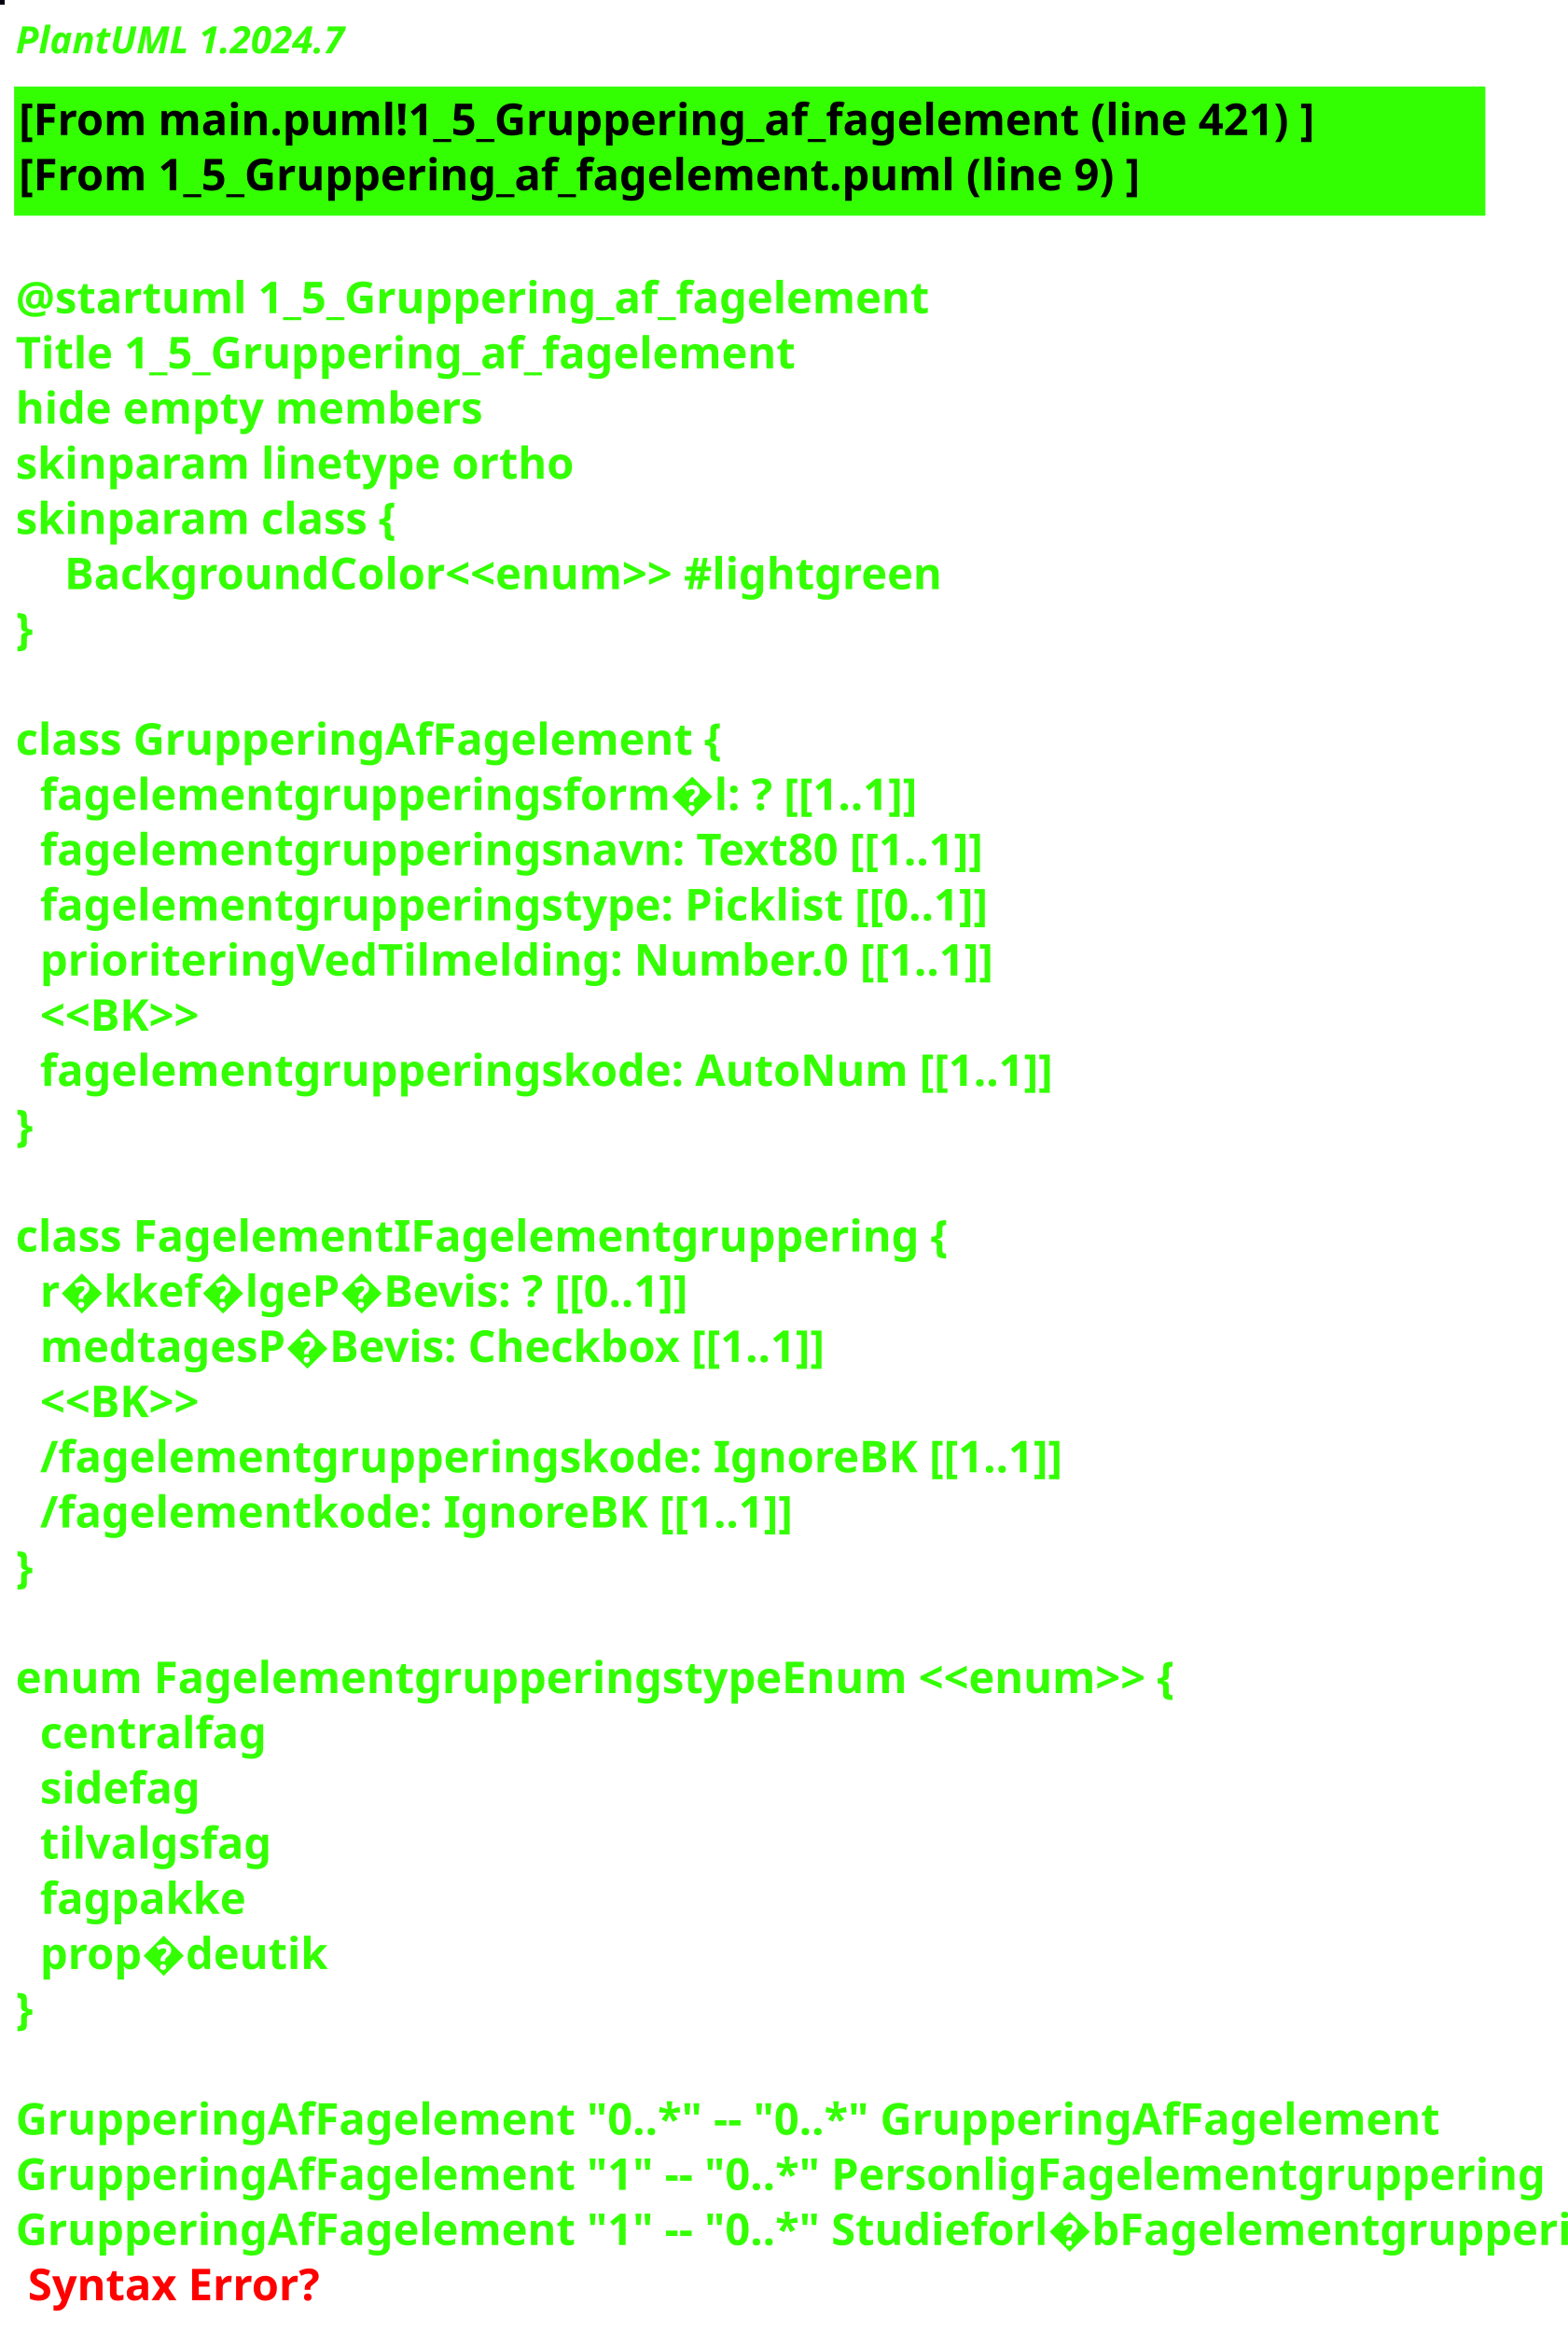
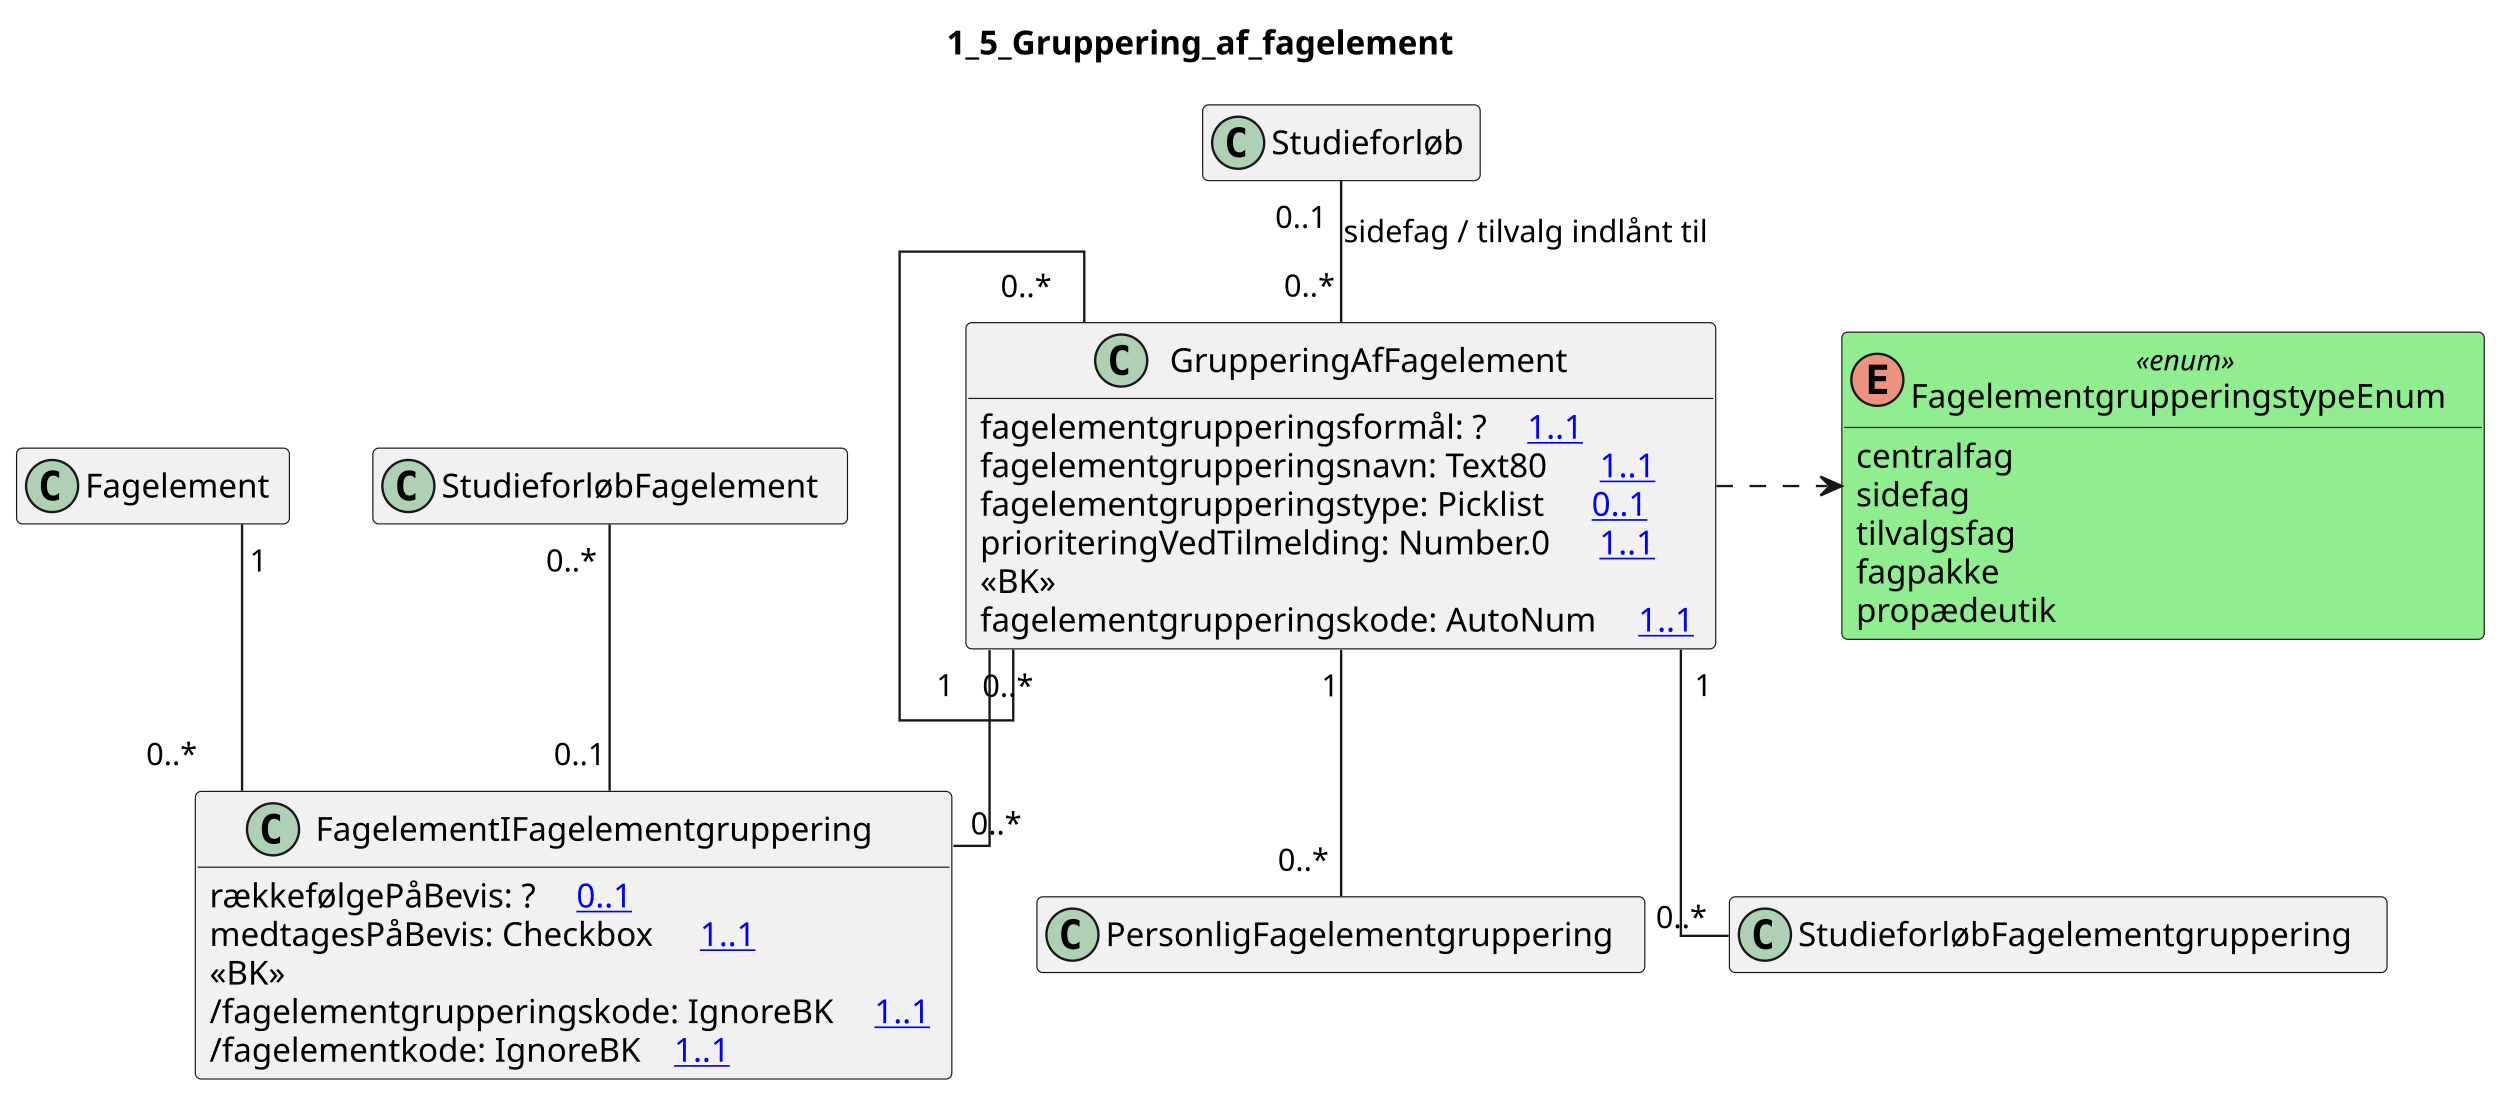
- <svg xmlns="http://www.w3.org/2000/svg" contentStyleType="text/css" height="744px" preserveAspectRatio="none" style="width:500px;height:744px;background:#000000;" version="1.1" viewBox="0 0 500 744" width="500px" zoomAndPan="magnify">
+ <svg xmlns="http://www.w3.org/2000/svg" xmlns:xlink="http://www.w3.org/1999/xlink" contentStyleType="text/css" height="462px" preserveAspectRatio="none" style="width:1056px;height:462px;background:#FFFFFF;" version="1.1" viewBox="0 0 1056 462" width="1056px" zoomAndPan="magnify">
  <defs />
  <g>
-     <rect fill="#06020E" height="1" style="stroke:#06020E;stroke-width:1.0;" width="1" x="0" y="0" />
-     <text fill="#33FF02" font-family="sans-serif" font-size="12" font-style="italic" font-weight="bold" lengthAdjust="spacing" textLength="105.375" x="5" y="17">PlantUML 1.2024.7</text>
-     <rect fill="#33FF02" height="40.219" style="stroke:#33FF02;stroke-width:1.0;" width="468.392" x="5" y="28.094" />
-     <text fill="#000000" font-family="sans-serif" font-size="14" font-weight="bold" lengthAdjust="spacing" textLength="400.647" x="6" y="43.094">[From main.puml!1_5_Gruppering_af_fagelement (line 421) ]</text>
-     <text fill="#000000" font-family="sans-serif" font-size="14" font-weight="bold" lengthAdjust="spacing" textLength="347.737" x="6" y="60.703">[From 1_5_Gruppering_af_fagelement.puml (line 9) ]</text>
-     <text fill="#33FF02" font-family="sans-serif" font-size="14" font-weight="bold" lengthAdjust="spacing" textLength="3.89" x="5" y="82.312"> </text>
-     <text fill="#33FF02" font-family="sans-serif" font-size="14" font-weight="bold" lengthAdjust="spacing" textLength="282.071" x="5" y="99.922">@startuml 1_5_Gruppering_af_fagelement</text>
-     <text fill="#33FF02" font-family="sans-serif" font-size="14" font-weight="bold" lengthAdjust="spacing" textLength="241.965" x="5" y="117.531">Title 1_5_Gruppering_af_fagelement</text>
-     <text fill="#33FF02" font-family="sans-serif" font-size="14" font-weight="bold" lengthAdjust="spacing" textLength="140.048" x="5" y="135.141">hide empty members</text>
-     <text fill="#33FF02" font-family="sans-serif" font-size="14" font-weight="bold" lengthAdjust="spacing" textLength="166.482" x="5" y="152.75">skinparam linetype ortho</text>
-     <text fill="#33FF02" font-family="sans-serif" font-size="14" font-weight="bold" lengthAdjust="spacing" textLength="118.296" x="5" y="170.359">skinparam class {</text>
-     <text fill="#33FF02" font-family="sans-serif" font-size="14" font-weight="bold" lengthAdjust="spacing" textLength="267.613" x="20.559" y="187.969">BackgroundColor&lt;&lt;enum&gt;&gt; #lightgreen</text>
-     <text fill="#33FF02" font-family="sans-serif" font-size="14" font-weight="bold" lengthAdjust="spacing" textLength="5.448" x="5" y="205.578">}</text>
-     <text fill="#33FF02" font-family="sans-serif" font-size="14" font-weight="bold" lengthAdjust="spacing" textLength="3.89" x="5" y="223.188"> </text>
-     <text fill="#33FF02" font-family="sans-serif" font-size="14" font-weight="bold" lengthAdjust="spacing" textLength="217.055" x="5" y="240.797">class GrupperingAfFagelement {</text>
-     <text fill="#33FF02" font-family="sans-serif" font-size="14" font-weight="bold" lengthAdjust="spacing" textLength="264.072" x="12.779" y="258.406">fagelementgrupperingsform�l: ? [[1..1]]</text>
-     <text fill="#33FF02" font-family="sans-serif" font-size="14" font-weight="bold" lengthAdjust="spacing" textLength="287.055" x="12.779" y="276.016">fagelementgrupperingsnavn: Text80 [[1..1]]</text>
-     <text fill="#33FF02" font-family="sans-serif" font-size="14" font-weight="bold" lengthAdjust="spacing" textLength="287.834" x="12.779" y="293.625">fagelementgrupperingstype: Picklist [[0..1]]</text>
-     <text fill="#33FF02" font-family="sans-serif" font-size="14" font-weight="bold" lengthAdjust="spacing" textLength="289.358" x="12.779" y="311.234">prioriteringVedTilmelding: Number.0 [[1..1]]</text>
-     <text fill="#33FF02" font-family="sans-serif" font-size="14" font-weight="bold" lengthAdjust="spacing" textLength="52.924" x="12.779" y="328.844">&lt;&lt;BK&gt;&gt;</text>
-     <text fill="#33FF02" font-family="sans-serif" font-size="14" font-weight="bold" lengthAdjust="spacing" textLength="305.683" x="12.779" y="346.453">fagelementgrupperingskode: AutoNum [[1..1]]</text>
-     <text fill="#33FF02" font-family="sans-serif" font-size="14" font-weight="bold" lengthAdjust="spacing" textLength="5.448" x="5" y="364.062">}</text>
-     <text fill="#33FF02" font-family="sans-serif" font-size="14" font-weight="bold" lengthAdjust="spacing" textLength="3.89" x="5" y="381.672"> </text>
-     <text fill="#33FF02" font-family="sans-serif" font-size="14" font-weight="bold" lengthAdjust="spacing" textLength="281.634" x="5" y="399.281">class FagelementIFagelementgruppering {</text>
-     <text fill="#33FF02" font-family="sans-serif" font-size="14" font-weight="bold" lengthAdjust="spacing" textLength="194.886" x="12.779" y="416.891">r�kkef�lgeP�Bevis: ? [[0..1]]</text>
-     <text fill="#33FF02" font-family="sans-serif" font-size="14" font-weight="bold" lengthAdjust="spacing" textLength="243.906" x="12.779" y="434.5">medtagesP�Bevis: Checkbox [[1..1]]</text>
-     <text fill="#33FF02" font-family="sans-serif" font-size="14" font-weight="bold" lengthAdjust="spacing" textLength="52.924" x="12.779" y="452.109">&lt;&lt;BK&gt;&gt;</text>
-     <text fill="#33FF02" font-family="sans-serif" font-size="14" font-weight="bold" lengthAdjust="spacing" textLength="309.586" x="12.779" y="469.719">/fagelementgrupperingskode: IgnoreBK [[1..1]]</text>
-     <text fill="#33FF02" font-family="sans-serif" font-size="14" font-weight="bold" lengthAdjust="spacing" textLength="227.917" x="12.779" y="487.328">/fagelementkode: IgnoreBK [[1..1]]</text>
-     <text fill="#33FF02" font-family="sans-serif" font-size="14" font-weight="bold" lengthAdjust="spacing" textLength="5.448" x="5" y="504.938">}</text>
-     <text fill="#33FF02" font-family="sans-serif" font-size="14" font-weight="bold" lengthAdjust="spacing" textLength="3.89" x="5" y="522.547"> </text>
-     <text fill="#33FF02" font-family="sans-serif" font-size="14" font-weight="bold" lengthAdjust="spacing" textLength="351.641" x="5" y="540.156">enum FagelementgrupperingstypeEnum &lt;&lt;enum&gt;&gt; {</text>
-     <text fill="#33FF02" font-family="sans-serif" font-size="14" font-weight="bold" lengthAdjust="spacing" textLength="66.91" x="12.779" y="557.766">centralfag</text>
-     <text fill="#33FF02" font-family="sans-serif" font-size="14" font-weight="bold" lengthAdjust="spacing" textLength="49.014" x="12.779" y="575.375">sidefag</text>
-     <text fill="#33FF02" font-family="sans-serif" font-size="14" font-weight="bold" lengthAdjust="spacing" textLength="69.241" x="12.779" y="592.984">tilvalgsfag</text>
-     <text fill="#33FF02" font-family="sans-serif" font-size="14" font-weight="bold" lengthAdjust="spacing" textLength="60.696" x="12.779" y="610.594">fagpakke</text>
-     <text fill="#33FF02" font-family="sans-serif" font-size="14" font-weight="bold" lengthAdjust="spacing" textLength="82.831" x="12.779" y="628.203">prop�deutik</text>
-     <text fill="#33FF02" font-family="sans-serif" font-size="14" font-weight="bold" lengthAdjust="spacing" textLength="5.448" x="5" y="645.812">}</text>
-     <text fill="#33FF02" font-family="sans-serif" font-size="14" font-weight="bold" lengthAdjust="spacing" textLength="3.89" x="5" y="663.422"> </text>
-     <text fill="#33FF02" font-family="sans-serif" font-size="14" font-weight="bold" lengthAdjust="spacing" textLength="434.937" x="5" y="681.031">GrupperingAfFagelement "0..*" --  "0..*" GrupperingAfFagelement</text>
-     <text fill="#33FF02" font-family="sans-serif" font-size="14" font-weight="bold" lengthAdjust="spacing" textLength="468.392" x="5" y="698.641">GrupperingAfFagelement "1" --  "0..*" PersonligFagelementgruppering</text>
-     <text fill="#33FF02" font-family="sans-serif" font-size="14" font-weight="bold" lengthAdjust="spacing" text-decoration="wavy underline" textLength="488.981" x="5" y="716.25">GrupperingAfFagelement "1" --  "0..*" Studieforl�bFagelementgruppering</text>
-     <text fill="#FF0000" font-family="sans-serif" font-size="14" font-weight="bold" lengthAdjust="spacing" textLength="92.586" x="8.89" y="733.859">Syntax Error?</text>
+     <text fill="#000000" font-family="sans-serif" font-size="14" font-weight="bold" lengthAdjust="spacing" textLength="242.703" x="399.825" y="22.995">1_5_Gruppering_af_fagelement</text>
+     <g id="elem_GrupperingAfFagelement">
+       <rect codeLine="393" fill="#F1F1F1" height="137.781" id="GrupperingAfFagelement" rx="2.5" ry="2.5" style="stroke:#181818;stroke-width:0.5;" width="316.719" x="408" y="136.297" />
+       <ellipse cx="473.598" cy="152.297" fill="#ADD1B2" rx="11" ry="11" style="stroke:#181818;stroke-width:1.0;" />
+       <path d="M476.566,157.938 Q475.988,158.234 475.348,158.375 Q474.707,158.531 474.004,158.531 Q471.504,158.531 470.176,156.891 Q468.863,155.234 468.863,152.109 Q468.863,148.984 470.176,147.328 Q471.504,145.672 474.004,145.672 Q474.707,145.672 475.348,145.828 Q476.004,145.984 476.566,146.281 L476.566,149 Q475.941,148.422 475.348,148.156 Q474.754,147.875 474.129,147.875 Q472.785,147.875 472.098,148.953 Q471.41,150.016 471.41,152.109 Q471.41,154.203 472.098,155.281 Q472.785,156.344 474.129,156.344 Q474.754,156.344 475.348,156.078 Q475.941,155.797 476.566,155.219 L476.566,157.938 Z " fill="#000000" />
+       <text fill="#000000" font-family="sans-serif" font-size="14" lengthAdjust="spacing" textLength="177.023" x="494.098" y="157.144">GrupperingAfFagelement</text>
+       <line style="stroke:#181818;stroke-width:0.5;" x1="409" x2="723.719" y1="168.297" y2="168.297" />
+       <text fill="#000000" font-family="sans-serif" font-size="14" lengthAdjust="spacing" textLength="226.68" x="414" y="185.292">fagelementgrupperingsformål: ?</text>
+       <a href="1..1" target="_top" title="1..1" xlink:actuate="onRequest" xlink:href="1..1" xlink:show="new" xlink:title="1..1" xlink:type="simple">
+         <text fill="#0000FF" font-family="sans-serif" font-size="14" lengthAdjust="spacing" text-decoration="underline" textLength="26.715" x="645.13" y="185.292">1..1</text>
+       </a>
+       <text fill="#000000" font-family="sans-serif" font-size="14" lengthAdjust="spacing" textLength="257.257" x="414" y="201.589">fagelementgrupperingsnavn: Text80</text>
+       <a href="1..1" target="_top" title="1..1" xlink:actuate="onRequest" xlink:href="1..1" xlink:show="new" xlink:title="1..1" xlink:type="simple">
+         <text fill="#0000FF" font-family="sans-serif" font-size="14" lengthAdjust="spacing" text-decoration="underline" textLength="26.715" x="675.707" y="201.589">1..1</text>
+       </a>
+       <text fill="#000000" font-family="sans-serif" font-size="14" lengthAdjust="spacing" textLength="253.866" x="414" y="217.886">fagelementgrupperingstype: Picklist</text>
+       <a href="0..1" target="_top" title="0..1" xlink:actuate="onRequest" xlink:href="0..1" xlink:show="new" xlink:title="0..1" xlink:type="simple">
+         <text fill="#0000FF" font-family="sans-serif" font-size="14" lengthAdjust="spacing" text-decoration="underline" textLength="26.715" x="672.316" y="217.886">0..1</text>
+       </a>
+       <text fill="#000000" font-family="sans-serif" font-size="14" lengthAdjust="spacing" textLength="257.1" x="414" y="234.183">prioriteringVedTilmelding: Number.0</text>
+       <a href="1..1" target="_top" title="1..1" xlink:actuate="onRequest" xlink:href="1..1" xlink:show="new" xlink:title="1..1" xlink:type="simple">
+         <text fill="#0000FF" font-family="sans-serif" font-size="14" lengthAdjust="spacing" text-decoration="underline" textLength="26.715" x="675.55" y="234.183">1..1</text>
+       </a>
+       <text fill="#000000" font-family="sans-serif" font-size="14" lengthAdjust="spacing" textLength="35.916" x="414" y="250.48">«BK»</text>
+       <text fill="#000000" font-family="sans-serif" font-size="14" lengthAdjust="spacing" textLength="273.554" x="414" y="266.776">fagelementgrupperingskode: AutoNum</text>
+       <a href="1..1" target="_top" title="1..1" xlink:actuate="onRequest" xlink:href="1..1" xlink:show="new" xlink:title="1..1" xlink:type="simple">
+         <text fill="#0000FF" font-family="sans-serif" font-size="14" lengthAdjust="spacing" text-decoration="underline" textLength="26.715" x="692.004" y="266.776">1..1</text>
+       </a>
+     </g>
+     <g id="elem_FagelementIFagelementgruppering">
+       <rect codeLine="402" fill="#F1F1F1" height="121.484" id="FagelementIFagelementgruppering" rx="2.5" ry="2.5" style="stroke:#181818;stroke-width:0.5;" width="319.556" x="82.5" y="334.297" />
+       <ellipse cx="115.33" cy="350.297" fill="#ADD1B2" rx="11" ry="11" style="stroke:#181818;stroke-width:1.0;" />
+       <path d="M118.299,355.938 Q117.721,356.234 117.08,356.375 Q116.44,356.531 115.737,356.531 Q113.237,356.531 111.909,354.891 Q110.596,353.234 110.596,350.109 Q110.596,346.984 111.909,345.328 Q113.237,343.672 115.737,343.672 Q116.44,343.672 117.08,343.828 Q117.737,343.984 118.299,344.281 L118.299,347 Q117.674,346.422 117.08,346.156 Q116.487,345.875 115.862,345.875 Q114.518,345.875 113.83,346.953 Q113.143,348.016 113.143,350.109 Q113.143,352.203 113.83,353.281 Q114.518,354.344 115.862,354.344 Q116.487,354.344 117.08,354.078 Q117.674,353.797 118.299,353.219 L118.299,355.938 Z " fill="#000000" />
+       <text fill="#000000" font-family="sans-serif" font-size="14" lengthAdjust="spacing" textLength="247.933" x="133.293" y="355.144">FagelementIFagelementgruppering</text>
+       <line style="stroke:#181818;stroke-width:0.5;" x1="83.5" x2="401.056" y1="366.297" y2="366.297" />
+       <text fill="#000000" font-family="sans-serif" font-size="14" lengthAdjust="spacing" textLength="150.52" x="88.5" y="383.292">rækkefølgePåBevis: ?</text>
+       <a href="0..1" target="_top" title="0..1" xlink:actuate="onRequest" xlink:href="0..1" xlink:show="new" xlink:title="0..1" xlink:type="simple">
+         <text fill="#0000FF" font-family="sans-serif" font-size="14" lengthAdjust="spacing" text-decoration="underline" textLength="26.715" x="243.471" y="383.292">0..1</text>
+       </a>
+       <text fill="#000000" font-family="sans-serif" font-size="14" lengthAdjust="spacing" textLength="202.679" x="88.5" y="399.589">medtagesPåBevis: Checkbox</text>
+       <a href="1..1" target="_top" title="1..1" xlink:actuate="onRequest" xlink:href="1..1" xlink:show="new" xlink:title="1..1" xlink:type="simple">
+         <text fill="#0000FF" font-family="sans-serif" font-size="14" lengthAdjust="spacing" text-decoration="underline" textLength="26.715" x="295.629" y="399.589">1..1</text>
+       </a>
+       <text fill="#000000" font-family="sans-serif" font-size="14" lengthAdjust="spacing" textLength="35.916" x="88.5" y="415.886">«BK»</text>
+       <text fill="#000000" font-family="sans-serif" font-size="14" lengthAdjust="spacing" textLength="276.391" x="88.5" y="432.183">/fagelementgrupperingskode: IgnoreBK</text>
+       <a href="1..1" target="_top" title="1..1" xlink:actuate="onRequest" xlink:href="1..1" xlink:show="new" xlink:title="1..1" xlink:type="simple">
+         <text fill="#0000FF" font-family="sans-serif" font-size="14" lengthAdjust="spacing" text-decoration="underline" textLength="26.715" x="369.341" y="432.183">1..1</text>
+       </a>
+       <text fill="#000000" font-family="sans-serif" font-size="14" lengthAdjust="spacing" textLength="191.789" x="88.5" y="448.479">/fagelementkode: IgnoreBK</text>
+       <a href="1..1" target="_top" title="1..1" xlink:actuate="onRequest" xlink:href="1..1" xlink:show="new" xlink:title="1..1" xlink:type="simple">
+         <text fill="#0000FF" font-family="sans-serif" font-size="14" lengthAdjust="spacing" text-decoration="underline" textLength="26.715" x="284.739" y="448.479">1..1</text>
+       </a>
+     </g>
+     <g id="elem_FagelementgrupperingstypeEnum">
+       <rect codeLine="410" fill="#90EE90" height="129.75" id="FagelementgrupperingstypeEnum" rx="2.5" ry="2.5" style="stroke:#181818;stroke-width:0.5;" width="271.353" x="778" y="140.297" />
+       <ellipse cx="793" cy="160.43" fill="#EB937F" rx="11" ry="11" style="stroke:#181818;stroke-width:1.0;" />
+       <path d="M797.109,166.43 L789.391,166.43 L789.391,154.039 L797.109,154.039 L797.109,156.195 L791.844,156.195 L791.844,158.867 L796.609,158.867 L796.609,161.023 L791.844,161.023 L791.844,164.273 L797.109,164.273 L797.109,166.43 Z " fill="#000000" />
+       <text fill="#000000" font-family="sans-serif" font-size="12" font-style="italic" lengthAdjust="spacing" textLength="49.096" x="902.129" y="156.435">«enum»</text>
+       <text fill="#000000" font-family="sans-serif" font-size="14" lengthAdjust="spacing" textLength="239.353" x="807" y="172.261">FagelementgrupperingstypeEnum</text>
+       <line style="stroke:#181818;stroke-width:0.5;" x1="779" x2="1048.353" y1="180.562" y2="180.562" />
+       <text fill="#000000" font-family="sans-serif" font-size="14" lengthAdjust="spacing" textLength="71.292" x="784" y="197.558">centralfag</text>
+       <text fill="#000000" font-family="sans-serif" font-size="14" lengthAdjust="spacing" textLength="51.078" x="784" y="213.855">sidefag</text>
+       <text fill="#000000" font-family="sans-serif" font-size="14" lengthAdjust="spacing" textLength="72.598" x="784" y="230.151">tilvalgsfag</text>
+       <text fill="#000000" font-family="sans-serif" font-size="14" lengthAdjust="spacing" textLength="64.689" x="784" y="246.448">fagpakke</text>
+       <text fill="#000000" font-family="sans-serif" font-size="14" lengthAdjust="spacing" textLength="89.701" x="784" y="262.745">propædeutik</text>
+     </g>
+     <g id="elem_PersonligFagelementgruppering">
+       <rect fill="#F1F1F1" height="32" id="PersonligFagelementgruppering" rx="2.5" ry="2.5" style="stroke:#181818;stroke-width:0.5;" width="256.766" x="438" y="378.797" />
+       <ellipse cx="453" cy="394.797" fill="#ADD1B2" rx="11" ry="11" style="stroke:#181818;stroke-width:1.0;" />
+       <path d="M455.969,400.438 Q455.391,400.734 454.75,400.875 Q454.109,401.031 453.406,401.031 Q450.906,401.031 449.578,399.391 Q448.266,397.734 448.266,394.609 Q448.266,391.484 449.578,389.828 Q450.906,388.172 453.406,388.172 Q454.109,388.172 454.75,388.328 Q455.406,388.484 455.969,388.781 L455.969,391.5 Q455.344,390.922 454.75,390.656 Q454.156,390.375 453.531,390.375 Q452.188,390.375 451.5,391.453 Q450.812,392.516 450.812,394.609 Q450.812,396.703 451.5,397.781 Q452.188,398.844 453.531,398.844 Q454.156,398.844 454.75,398.578 Q455.344,398.297 455.969,397.719 L455.969,400.438 Z " fill="#000000" />
+       <text fill="#000000" font-family="sans-serif" font-size="14" lengthAdjust="spacing" textLength="224.766" x="467" y="399.644">PersonligFagelementgruppering</text>
+     </g>
+     <g id="elem_StudieforløbFagelementgruppering">
+       <rect fill="#F1F1F1" height="32" id="StudieforløbFagelementgruppering" rx="2.5" ry="2.5" style="stroke:#181818;stroke-width:0.5;" width="277.786" x="730.5" y="378.797" />
+       <ellipse cx="745.5" cy="394.797" fill="#ADD1B2" rx="11" ry="11" style="stroke:#181818;stroke-width:1.0;" />
+       <path d="M748.469,400.438 Q747.891,400.734 747.25,400.875 Q746.609,401.031 745.906,401.031 Q743.406,401.031 742.078,399.391 Q740.766,397.734 740.766,394.609 Q740.766,391.484 742.078,389.828 Q743.406,388.172 745.906,388.172 Q746.609,388.172 747.25,388.328 Q747.906,388.484 748.469,388.781 L748.469,391.5 Q747.844,390.922 747.25,390.656 Q746.656,390.375 746.031,390.375 Q744.688,390.375 744,391.453 Q743.312,392.516 743.312,394.609 Q743.312,396.703 744,397.781 Q744.688,398.844 746.031,398.844 Q746.656,398.844 747.25,398.578 Q747.844,398.297 748.469,397.719 L748.469,400.438 Z " fill="#000000" />
+       <text fill="#000000" font-family="sans-serif" font-size="14" lengthAdjust="spacing" textLength="245.786" x="759.5" y="399.644">StudieforløbFagelementgruppering</text>
+     </g>
+     <g id="elem_Fagelement">
+       <rect fill="#F1F1F1" height="32" id="Fagelement" rx="2.5" ry="2.5" style="stroke:#181818;stroke-width:0.5;" width="115.248" x="7" y="189.297" />
+       <ellipse cx="22" cy="205.297" fill="#ADD1B2" rx="11" ry="11" style="stroke:#181818;stroke-width:1.0;" />
+       <path d="M24.969,210.938 Q24.391,211.234 23.75,211.375 Q23.109,211.531 22.406,211.531 Q19.906,211.531 18.578,209.891 Q17.266,208.234 17.266,205.109 Q17.266,201.984 18.578,200.328 Q19.906,198.672 22.406,198.672 Q23.109,198.672 23.75,198.828 Q24.406,198.984 24.969,199.281 L24.969,202 Q24.344,201.422 23.75,201.156 Q23.156,200.875 22.531,200.875 Q21.188,200.875 20.5,201.953 Q19.812,203.016 19.812,205.109 Q19.812,207.203 20.5,208.281 Q21.188,209.344 22.531,209.344 Q23.156,209.344 23.75,209.078 Q24.344,208.797 24.969,208.219 L24.969,210.938 Z " fill="#000000" />
+       <text fill="#000000" font-family="sans-serif" font-size="14" lengthAdjust="spacing" textLength="83.248" x="36" y="210.144">Fagelement</text>
+     </g>
+     <g id="elem_Studieforløb">
+       <rect fill="#F1F1F1" height="32" id="Studieforløb" rx="2.5" ry="2.5" style="stroke:#181818;stroke-width:0.5;" width="117.231" x="508" y="44.297" />
+       <ellipse cx="523" cy="60.297" fill="#ADD1B2" rx="11" ry="11" style="stroke:#181818;stroke-width:1.0;" />
+       <path d="M525.969,65.938 Q525.391,66.234 524.75,66.375 Q524.109,66.531 523.406,66.531 Q520.906,66.531 519.578,64.891 Q518.266,63.234 518.266,60.109 Q518.266,56.984 519.578,55.328 Q520.906,53.672 523.406,53.672 Q524.109,53.672 524.75,53.828 Q525.406,53.984 525.969,54.281 L525.969,57 Q525.344,56.422 524.75,56.156 Q524.156,55.875 523.531,55.875 Q522.188,55.875 521.5,56.953 Q520.812,58.016 520.812,60.109 Q520.812,62.203 521.5,63.281 Q522.188,64.344 523.531,64.344 Q524.156,64.344 524.75,64.078 Q525.344,63.797 525.969,63.219 L525.969,65.938 Z " fill="#000000" />
+       <text fill="#000000" font-family="sans-serif" font-size="14" lengthAdjust="spacing" textLength="85.231" x="537" y="65.144">Studieforløb</text>
+     </g>
+     <g id="elem_StudieforløbFagelement">
+       <rect fill="#F1F1F1" height="32" id="StudieforløbFagelement" rx="2.5" ry="2.5" style="stroke:#181818;stroke-width:0.5;" width="200.478" x="157.5" y="189.297" />
+       <ellipse cx="172.5" cy="205.297" fill="#ADD1B2" rx="11" ry="11" style="stroke:#181818;stroke-width:1.0;" />
+       <path d="M175.469,210.938 Q174.891,211.234 174.25,211.375 Q173.609,211.531 172.906,211.531 Q170.406,211.531 169.078,209.891 Q167.766,208.234 167.766,205.109 Q167.766,201.984 169.078,200.328 Q170.406,198.672 172.906,198.672 Q173.609,198.672 174.25,198.828 Q174.906,198.984 175.469,199.281 L175.469,202 Q174.844,201.422 174.25,201.156 Q173.656,200.875 173.031,200.875 Q171.688,200.875 171,201.953 Q170.312,203.016 170.312,205.109 Q170.312,207.203 171,208.281 Q171.688,209.344 173.031,209.344 Q173.656,209.344 174.25,209.078 Q174.844,208.797 175.469,208.219 L175.469,210.938 Z " fill="#000000" />
+       <text fill="#000000" font-family="sans-serif" font-size="14" lengthAdjust="spacing" textLength="168.478" x="186.5" y="210.144">StudieforløbFagelement</text>
+     </g>
+     <g id="link_GrupperingAfFagelement_GrupperingAfFagelement">
+       <path codeLine="418" d="M458,136.267 C458,119.507 458,106.297 458,106.297 C458,106.297 380,106.297 380,106.297 C380,106.297 380,304.297 380,304.297 C380,304.297 428,304.297 428,304.297 C428,304.297 428,291.087 428,274.327 " fill="none" id="GrupperingAfFagelement-GrupperingAfFagelement" style="stroke:#181818;stroke-width:1.0;" />
+       <text fill="#000000" font-family="sans-serif" font-size="13" lengthAdjust="spacing" textLength="23.036" x="422.641" y="125.46">0..*</text>
+       <text fill="#000000" font-family="sans-serif" font-size="13" lengthAdjust="spacing" textLength="23.036" x="414.92" y="294.304">0..*</text>
+     </g>
+     <g id="link_GrupperingAfFagelement_PersonligFagelementgruppering">
+       <path codeLine="419" d="M566.5,274.517 C566.5,312.157 566.5,355.607 566.5,378.587 " fill="none" id="GrupperingAfFagelement-PersonligFagelementgruppering" style="stroke:#181818;stroke-width:1.0;" />
+       <text fill="#000000" font-family="sans-serif" font-size="13" lengthAdjust="spacing" textLength="8.271" x="558.133" y="294.153">1</text>
+       <text fill="#000000" font-family="sans-serif" font-size="13" lengthAdjust="spacing" textLength="23.036" x="539.735" y="367.822">0..*</text>
+     </g>
+     <g id="link_GrupperingAfFagelement_StudieforløbFagelementgruppering">
+       <path codeLine="420" d="M710,274.427 C710,328.757 710,395.297 710,395.297 C710,395.297 717.91,395.297 730.2,395.297 " fill="none" id="GrupperingAfFagelement-StudieforløbFagelementgruppering" style="stroke:#181818;stroke-width:1.0;" />
+       <text fill="#000000" font-family="sans-serif" font-size="13" lengthAdjust="spacing" textLength="8.271" x="715.759" y="294.054">1</text>
+       <text fill="#000000" font-family="sans-serif" font-size="13" lengthAdjust="spacing" textLength="23.036" x="699.431" y="392.006">0..*</text>
+     </g>
+     <g id="link_GrupperingAfFagelement_FagelementIFagelementgruppering">
+       <path codeLine="421" d="M418,274.627 C418,314.717 418,357.297 418,357.297 C418,357.297 412.21,357.297 402.73,357.297 " fill="none" id="GrupperingAfFagelement-FagelementIFagelementgruppering" style="stroke:#181818;stroke-width:1.0;" />
+       <text fill="#000000" font-family="sans-serif" font-size="13" lengthAdjust="spacing" textLength="8.271" x="395.491" y="294.033">1</text>
+       <text fill="#000000" font-family="sans-serif" font-size="13" lengthAdjust="spacing" textLength="23.036" x="409.985" y="352.458">0..*</text>
+     </g>
+     <g id="link_Fagelement_FagelementIFagelementgruppering">
+       <path codeLine="422" d="M102.25,221.457 C102.25,246.157 102.25,294.597 102.25,334.007 " fill="none" id="Fagelement-FagelementIFagelementgruppering" style="stroke:#181818;stroke-width:1.0;" />
+       <text fill="#000000" font-family="sans-serif" font-size="13" lengthAdjust="spacing" textLength="8.271" x="105.433" y="241.383">1</text>
+       <text fill="#000000" font-family="sans-serif" font-size="13" lengthAdjust="spacing" textLength="23.036" x="61.732" y="323.157">0..*</text>
+     </g>
+     <g id="link_Studieforløb_GrupperingAfFagelement">
+       <path codeLine="423" d="M566.5,76.367 C566.5,91.037 566.5,113.787 566.5,136.107 " fill="none" id="Studieforløb-GrupperingAfFagelement" style="stroke:#181818;stroke-width:1.0;" />
+       <text fill="#000000" font-family="sans-serif" font-size="13" lengthAdjust="spacing" textLength="165.522" x="567.5" y="102.304">sidefag / tilvalg indlånt til</text>
+       <text fill="#000000" font-family="sans-serif" font-size="13" lengthAdjust="spacing" textLength="24.807" x="538.62" y="96.263">0..1</text>
+       <text fill="#000000" font-family="sans-serif" font-size="13" lengthAdjust="spacing" textLength="23.036" x="542.33" y="125.283">0..*</text>
+     </g>
+     <g id="link_StudieforløbFagelement_FagelementIFagelementgruppering">
+       <path codeLine="424" d="M257.5,221.457 C257.5,246.157 257.5,294.597 257.5,334.007 " fill="none" id="StudieforløbFagelement-FagelementIFagelementgruppering" style="stroke:#181818;stroke-width:1.0;" />
+       <text fill="#000000" font-family="sans-serif" font-size="13" lengthAdjust="spacing" textLength="23.036" x="230.617" y="241.383">0..*</text>
+       <text fill="#000000" font-family="sans-serif" font-size="13" lengthAdjust="spacing" textLength="24.807" x="233.919" y="323.157">0..1</text>
+     </g>
+     <g id="link_GrupperingAfFagelement_FagelementgrupperingstypeEnum">
+       <path codeLine="425" d="M725.02,205.297 C742.7,205.297 754.59,205.297 771.95,205.297 " fill="none" id="GrupperingAfFagelement-to-FagelementgrupperingstypeEnum" style="stroke:#181818;stroke-width:1.0;stroke-dasharray:7.0,7.0;" />
+       <polygon fill="#181818" points="777.95,205.297,768.95,201.297,772.95,205.297,768.95,209.297,777.95,205.297" style="stroke:#181818;stroke-width:1.0;" />
+     </g>
  </g>
</svg>
